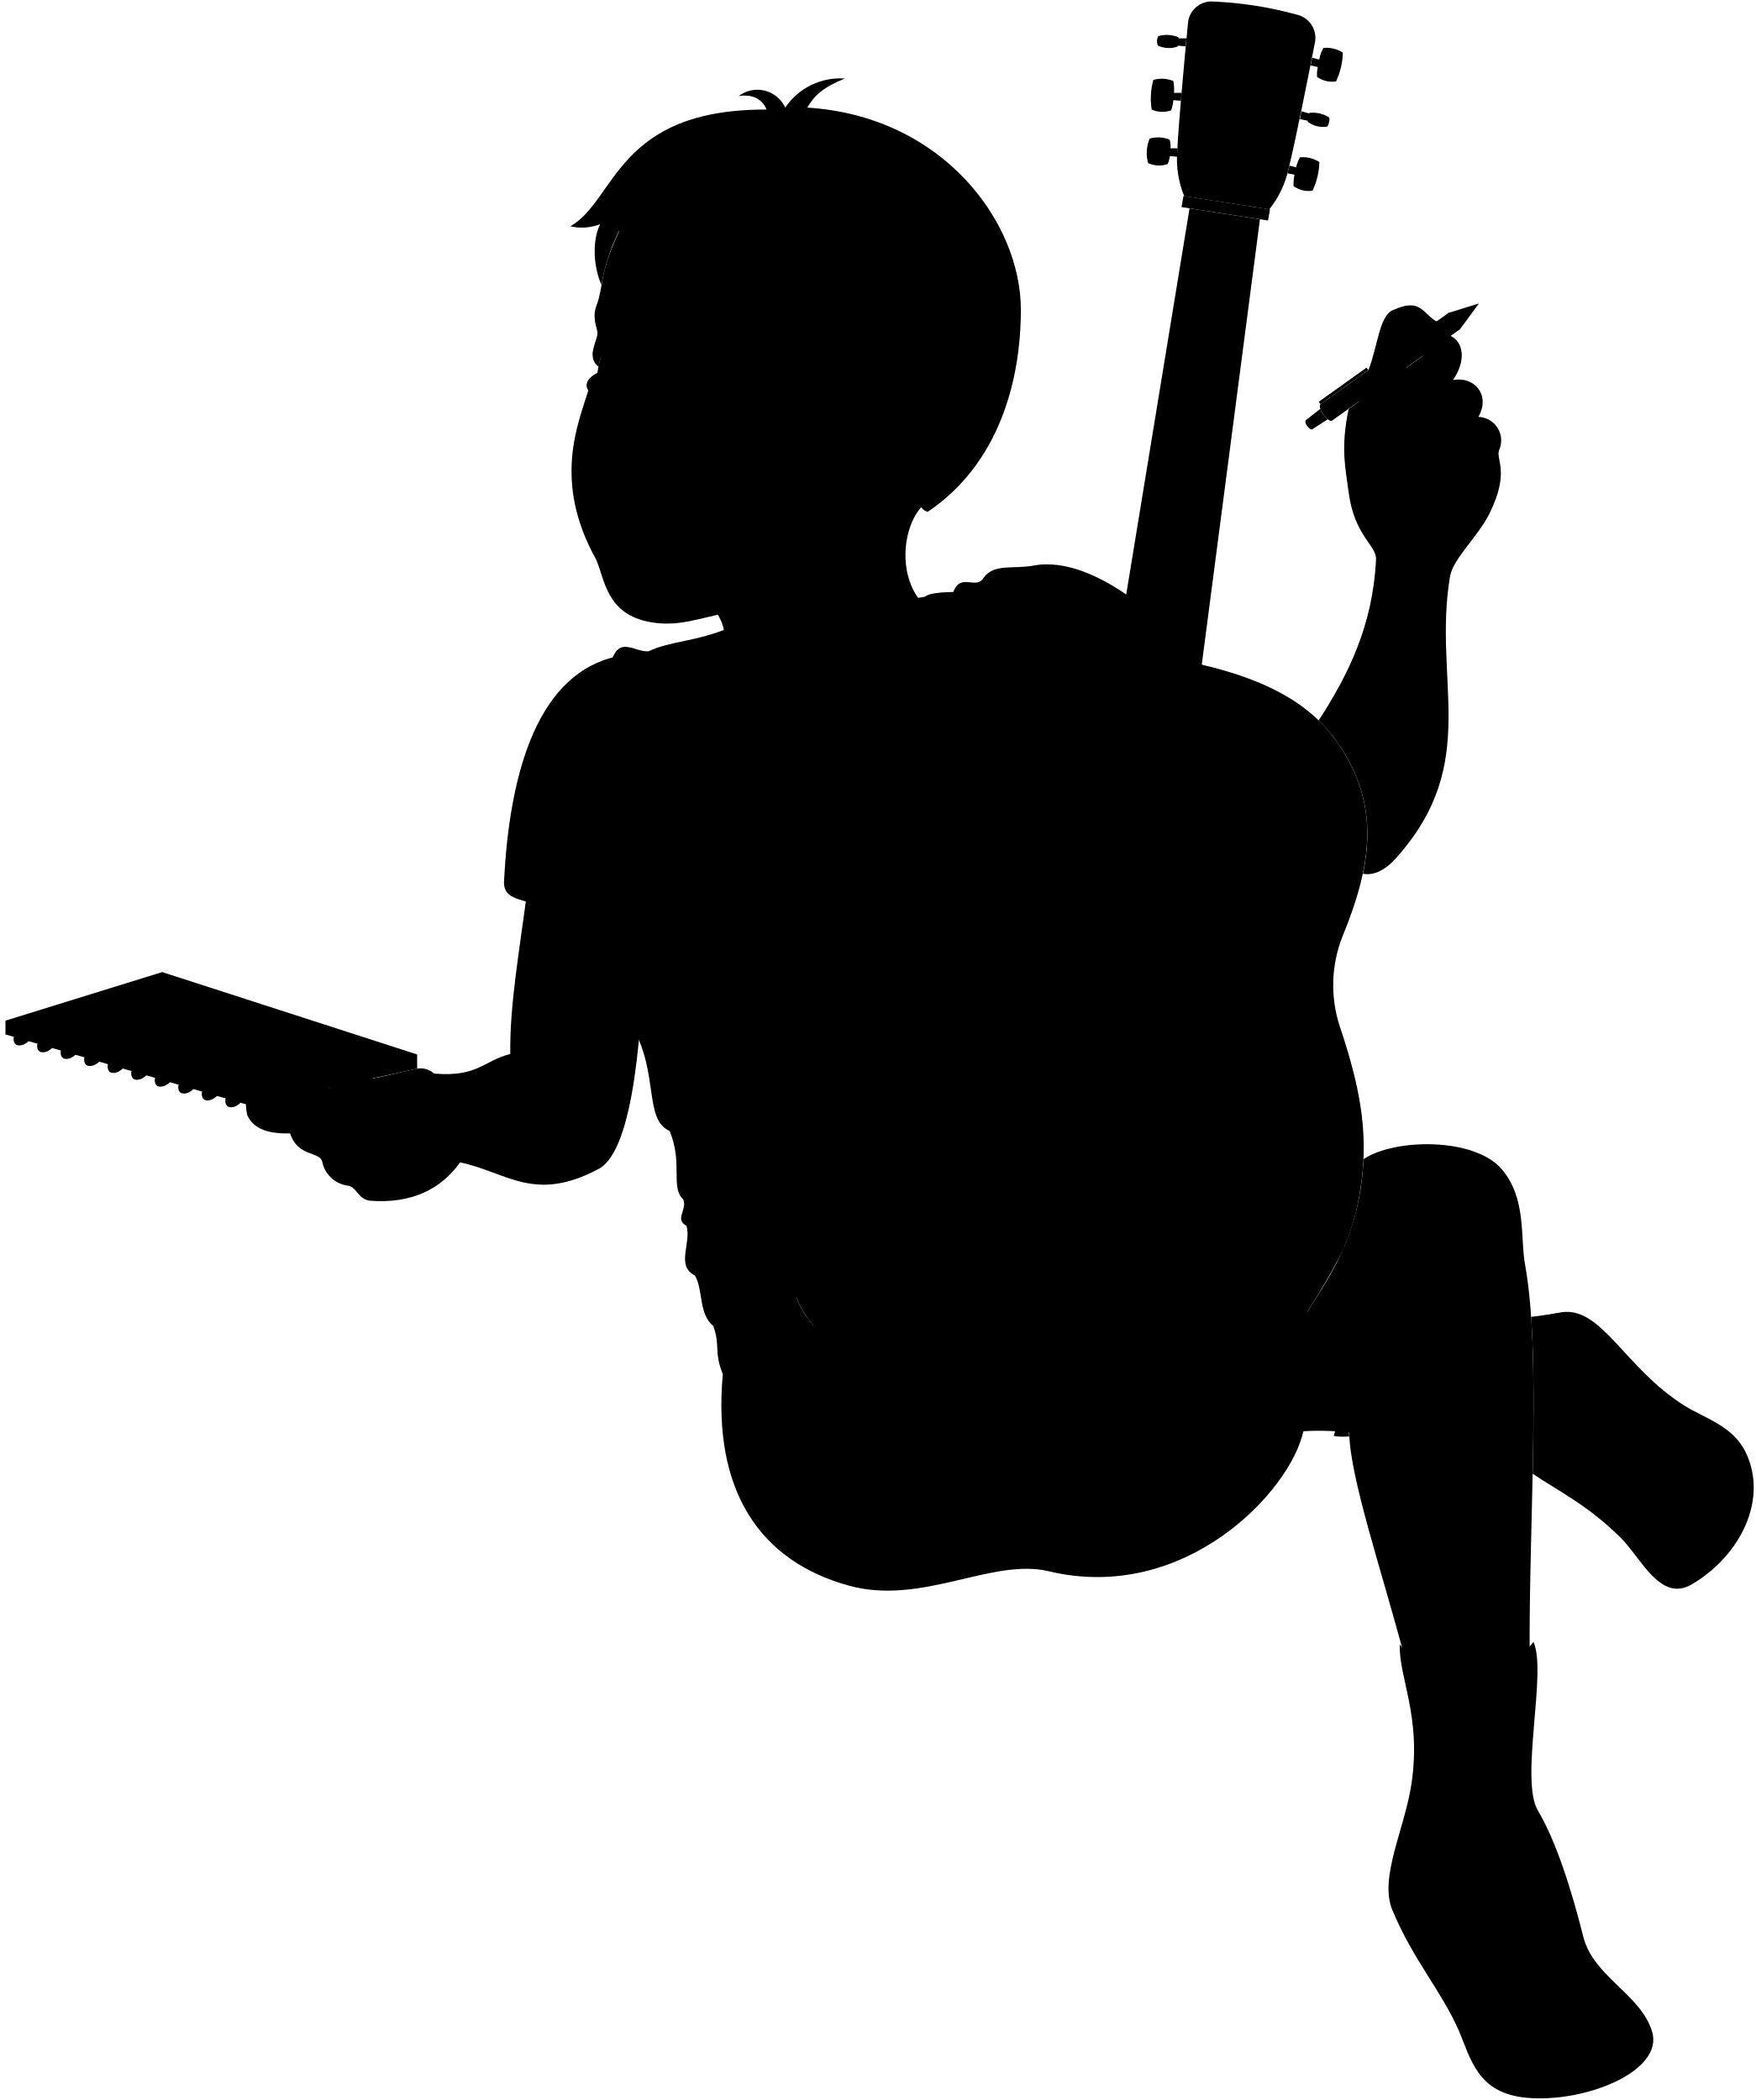
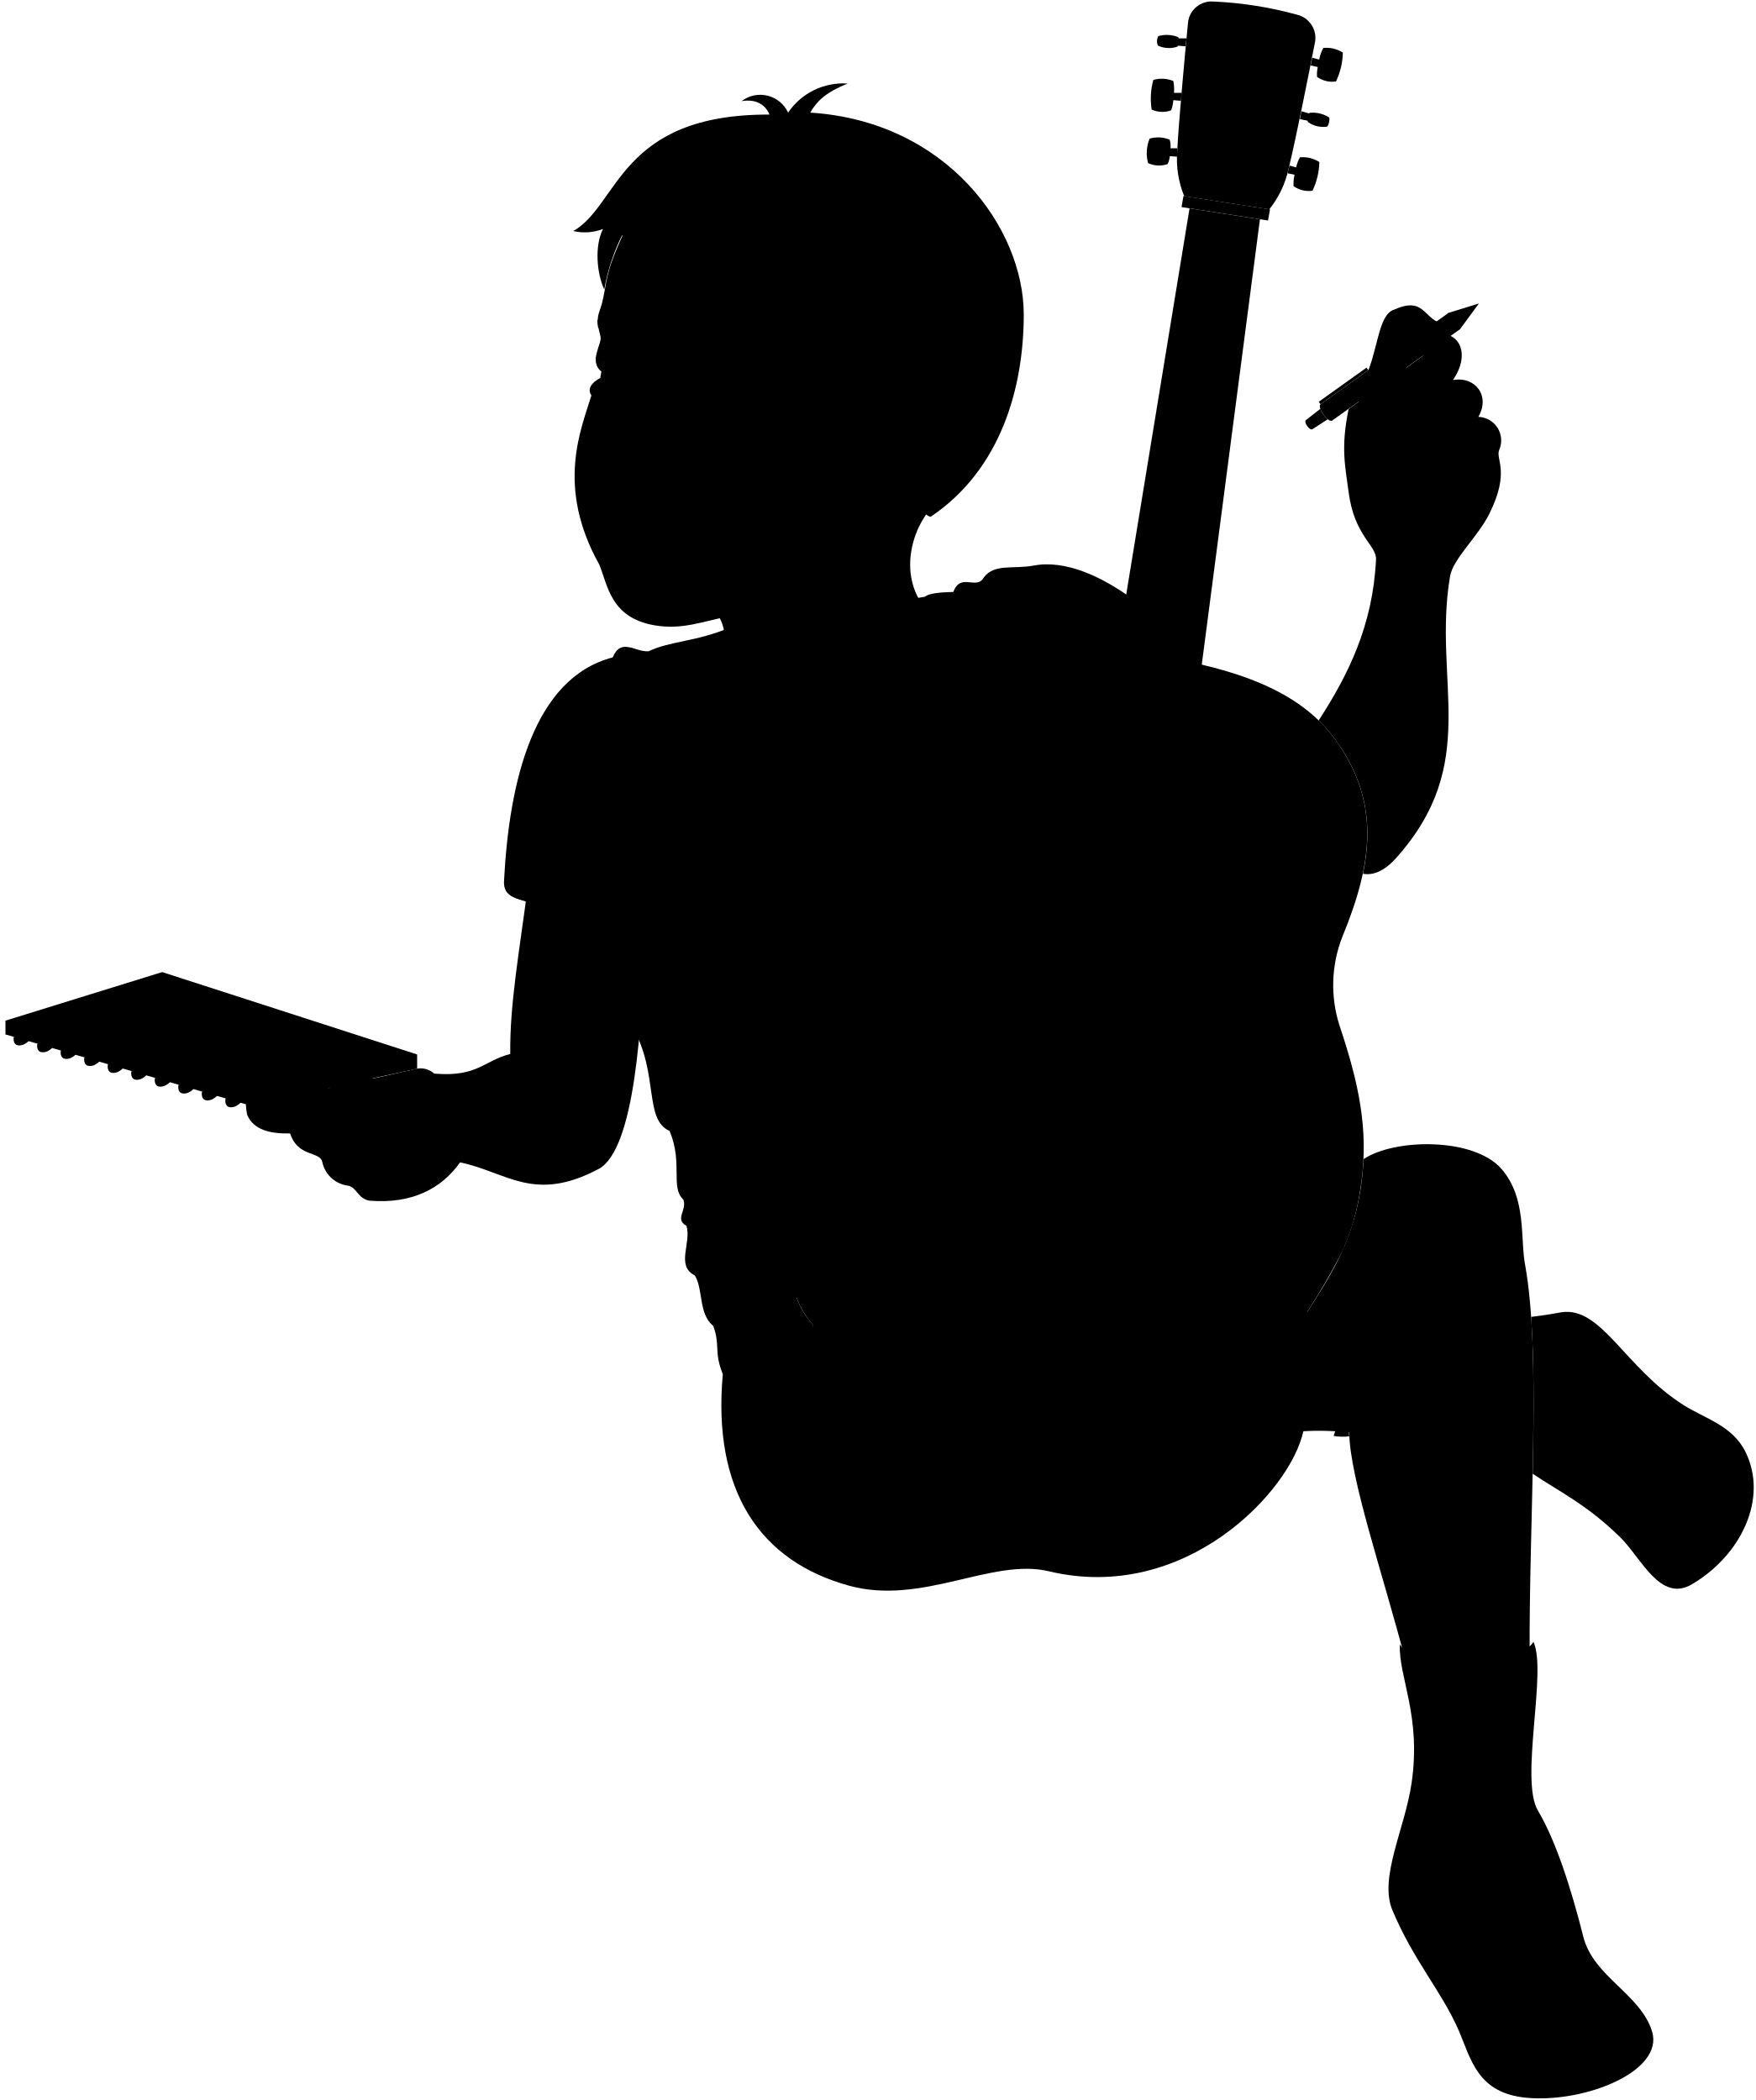
<svg viewBox="0 0 286.26 342.56">
  <g class="pencil">
    <path class="pencilBody" d="M238.11,53.7,217.26,68.6c-.64.45-2.53-2.2-1.89-2.66l20.85-14.89Z" />
    <g class="pencilMetal">
      <path d="M238.11,53.7l3.08-4.2-5,1.55C235.58,51.5,237.48,54.15,238.11,53.7Z" />
      <rect x="214.33" y="62.71" width="9.57" height="0.5" transform="translate(4.22 139.09) rotate(-35.54)" />
      <path d="M215.33,66.69,213,68.51c-.46.32.6,1.82,1.06,1.49l2.48-1.61A4.21,4.21,0,0,1,215.33,66.69Z" />
    </g>
  </g>
  <g class="sketchbook">
    <polygon class="sketchPaperMedium" points="0.89 168.74 0.89 166.49 26.45 158.57 68.03 172.01 68.03 174.32 0.89 168.74" />
    <polygon class="sketchPaperLight" points="68.03 174.32 26.5 161.17 0.89 168.74 40.69 180.31 68.03 174.32" />
    <g class="wireDisplayLine">
      <path d="M39.9,178.89c-.29.83-1.48,2-2.58,1.68-.49-.14-.67-.79-.53-1.39" />
      <path d="M36.07,177.77c-.29.83-1.49,2-2.59,1.68-.48-.14-.67-.78-.53-1.39" />
      <path d="M32.23,176.65c-.29.83-1.49,2-2.59,1.68-.48-.14-.67-.78-.52-1.38" />
      <path d="M28.39,175.52c-.28.84-1.48,2-2.58,1.69-.48-.14-.67-.78-.53-1.38" />
      <path d="M24.56,174.4c-.29.84-1.49,2-2.59,1.69-.47-.14-.66-.75-.54-1.34" />
      <path d="M20.72,173.28c-.29.83-1.48,2-2.59,1.69-.47-.14-.66-.75-.53-1.35" />
      <path d="M16.89,172.16c-.29.83-1.49,2-2.59,1.68-.47-.13-.66-.75-.54-1.34" />
      <path d="M13.05,171c-.29.83-1.49,2-2.59,1.68-.47-.13-.66-.75-.53-1.34" />
      <path d="M9.21,169.92c-.29.83-1.48,2-2.59,1.68-.46-.13-.66-.75-.53-1.34" />
      <path d="M5.38,168.8c-.29.83-1.49,2-2.59,1.68-.47-.13-.66-.75-.54-1.34" />
    </g>
  </g>
  <path class="bennettUndershirt" d="M116.32,216.29c-2.44-2-1.58-5.84-3-8.24-3.16-1.56-.51-5.34-1.37-8.09-2-1.1.17-2.58-.52-4.3-2.15-2,0-5.85-2.23-11.18-4.22-1.85-1.72-9.29-6-16.86-7.06-26.15-21.34-17.2-21-23.91.83-16.18,4.8-33.11,17.72-36.47,1.37-3.27,3.61-.86,5.85-1,3.61-1.72,7.78-1.53,13.32-3.9l31.78-5c.42-.52,2.44-.74,4.61-.78,1.21-3.27,3.79-.17,5-2.41,1.72-2.23,4.71-1.28,8.09-1.89,5.25-1,11.35,1.84,16.68,5.85C178.24,154.43,165.14,204.3,116.32,216.29Z" />
  <path class="bennettUndershirtInner" d="M85.76,147h0c.11-.77.21-1.55.31-2.33-1.62-.19-3.34,0-3.54.58C83.06,146.21,84.22,146.6,85.76,147Z" />
  <g class="guitar">
    <path class="guitarDark" d="M219.28,203.28c-2.2,4.87-6.57,11.58-9.63,16.15l-66.87,3.42c-8.33-3.61-14.06-8.07-14.06-18.25a180.81,180.81,0,0,1,2.05-20.06Z" />
    <path class="guitarLight" d="M143.75,211.64c-14.15-7.08-16.59-22.72-10.18-38.4,3.29-8.07,5.32-11.11,9.48-16.32,2.52-3.16,4.21-8.58,3.76-14.25-1-12.88,1.87-28.19,13-33.44,7.49-3.53,15.53-4.46,29.25-2.18,12.55,2.08,22.86,5.59,28.61,13.46,7.54,10.29,6.2,20.25,1.29,32.2a21.6,21.6,0,0,0-.5,14.59c3.17,9.46,4.71,16.84,3.58,25.47-1.37,10.47-5.71,19.72-18.25,25.14Z" />
    <path class="pickGuard" d="M212.05,161.93c-.73-10.5-4-17.88-9.84-21a14,14,0,0,1,.81,7.43c-1.3,7.76-9.07,13.12-18.25,13.18-1.21,3.74-2,7.59-1,11.35a7.65,7.65,0,0,0,4.49,4.89,27.27,27.27,0,0,0,15,2.46,8.23,8.23,0,0,0,6.53-5.16A28.3,28.3,0,0,0,212.05,161.93Z" />
    <ellipse class="rosette" cx="183.28" cy="145.07" rx="16.37" ry="20.01" transform="translate(9.96 301.91) rotate(-80.5)" />
    <ellipse class="soundHole" cx="183.33" cy="144.77" rx="11.97" ry="14.63" transform="matrix(0.16, -0.99, 0.99, 0.16, 10.3, 301.7)" />
    <path class="saddle" d="M165.3,186.27a195,195,0,0,0,23.44,4,2.11,2.11,0,0,1,2.65-1.88c1.64.21,6.61.53,6.61.53l1-5.34-40.66-6.89-.82,5.68s4.52,1.19,6,1.52A1.89,1.89,0,0,1,165.3,186.27Z" />
    <g class="pegPin">
      <circle cx="171.86" cy="183.92" r="1.17" />
      <circle cx="174.17" cy="184.23" r="1.17" />
      <circle cx="176.49" cy="184.54" r="1.17" />
      <circle cx="178.8" cy="184.85" r="1.17" />
      <circle cx="181.11" cy="185.15" r="1.17" />
      <circle cx="183.43" cy="185.46" r="1.17" />
    </g>
    <g class="bridgeNut">
      <polygon points="193.01 31.97 207.12 34.16 206.8 35.97 192.69 33.78 193.01 31.97" />
      <path d="M185.49,184.53l-15.18-2.05a.76.76,0,1,1,.21-1.51L185.73,183A.76.76,0,1,1,185.49,184.53Z" />
    </g>
    <polygon class="guitarNeck" points="205.48 35.77 194 33.99 178.78 126.8 193.27 129.26 205.48 35.77" />
    <path class="headstock" d="M211.5,2.39A61.08,61.08,0,0,0,197.89.25a3.85,3.85,0,0,0-4.13,3.34c-.56,5.79-1.57,16.65-1.77,21.13A15.87,15.87,0,0,0,193.13,32L207,34.15a15.89,15.89,0,0,0,3.15-6.63c1.08-4.34,3.21-15,4.33-20.75A3.89,3.89,0,0,0,211.5,2.39Z" />
    <g class="tuningKey">
      <circle cx="206.36" cy="26.75" r="1.66" />
      <circle cx="208.02" cy="17.85" r="1.66" />
      <circle cx="209.68" cy="8.95" r="1.66" />
      <circle cx="195.81" cy="25.05" r="1.66" />
      <circle cx="196.76" cy="16.05" r="1.66" />
      <circle cx="197.7" cy="7.05" r="1.66" />
      <path d="M192,24.72l0-.53-1.11,0a3.41,3.41,0,0,0-.14-1.41,4.94,4.94,0,0,0-3.26-.17,6.14,6.14,0,0,0-.25,4,4.32,4.32,0,0,0,3.18.16,3.78,3.78,0,0,0,.36-1.3l1.17.09C192,25.24,192,25,192,24.72Z" />
      <path d="M192.7,15.15l-1.24,0a6.61,6.61,0,0,0-.11-1.94,4.94,4.94,0,0,0-3.26-.17,11.5,11.5,0,0,0-.27,4.83A4.22,4.22,0,0,0,191,18a6.56,6.56,0,0,0,.36-1.66l1.23.1C192.63,16,192.66,15.58,192.7,15.15Z" />
      <path d="M192.12,7.45l1.26.11c0-.45.08-.88.12-1.3l-1.25,0a.53.53,0,0,0-.09-.2,5,5,0,0,0-3.26-.17,1.8,1.8,0,0,0-.06,1.55,4.27,4.27,0,0,0,3.18.17A.49.49,0,0,0,192.12,7.45Z" />
      <path d="M215.17,26.43a5,5,0,0,0-3.17-.77,6,6,0,0,0-.62,1.65L210.3,27l-.12.5-.21.76,1.15.24a7,7,0,0,0-.16,1.86,4.19,4.19,0,0,0,3.09.75A11.36,11.36,0,0,0,215.17,26.43Z" />
      <path d="M216.77,19.16a5,5,0,0,0-3.18-.76.47.47,0,0,0-.1.1l-1.26-.35L212,19.43l1.25.26a.48.48,0,0,0,.08.23,4.26,4.26,0,0,0,3.09.74C216.67,20.53,216.91,19.49,216.77,19.16Z" />
      <path d="M219,8.58a5,5,0,0,0-3.18-.76,6.62,6.62,0,0,0-.68,1.9L214,9.41c-.08.41-.17.84-.25,1.27l1.16.25a6,6,0,0,0-.12,1.61,4.26,4.26,0,0,0,3.09.75A11.54,11.54,0,0,0,219,8.58Z" />
    </g>
  </g>
  <g class="eye">
-     <path class="sclera" d="M97.51,66.08c49.52,9.82,52-2.44,2.43-12.25C97.88,56.94,96.63,62.32,97.51,66.08Z" />
+     <path class="sclera" d="M98,66.9c49.51,9.81,51.94-2.45,2.42-12.26C98.35,57.75,97.11,63.14,98,66.9Z" />
    <g class="irisDarkBrown">
-       <ellipse cx="118.12" cy="64.77" rx="3.47" ry="2.38" transform="translate(28.74 165.56) rotate(-77.17)" />
-       <ellipse cx="99.37" cy="61.16" rx="3.47" ry="1.83" transform="translate(17.67 144.47) rotate(-77.17)" />
+       <ellipse cx="118.6" cy="65.58" rx="3.47" ry="2.38" transform="translate(28.32 166.66) rotate(-77.17)" />
+       <ellipse cx="99.84" cy="61.98" rx="3.47" ry="1.83" transform="translate(17.24 145.56) rotate(-77.17)" />
    </g>
    <g class="pupil">
-       <ellipse cx="117.6" cy="64.65" rx="1.35" ry="0.92" transform="translate(28.45 164.96) rotate(-77.17)" />
-       <ellipse cx="98.85" cy="61.04" rx="1.35" ry="0.71" transform="translate(17.38 143.87) rotate(-77.17)" />
+       <ellipse cx="118.08" cy="65.47" rx="1.35" ry="0.92" transform="translate(28.03 166.06) rotate(-77.17)" />
+       <ellipse cx="99.32" cy="61.86" rx="1.35" ry="0.71" transform="translate(16.95 144.97) rotate(-77.17)" />
    </g>
  </g>
  <g class="skinEastAsian">
    <path d="M70.81,175.13c7.13.59,8-2.08,12.41-3.2-.12-7.94,1.49-16.81,2.85-27.23,4.52-.45,17.62,4.09,19.06,7.32-.33,14.94-1.6,35.54-7.51,38.67-10.56,5.59-14.89.53-22.59-1.08-3,4.25-7.79,6.81-14.77,6.25-2-.34-2.08-2.37-3.71-2.48a4.9,4.9,0,0,1-4-3.88c-.42-1.73-4-.73-5.23-4.61-3.28.07-5.93-.57-7-3-.61-2.87.17-4,1.35-4.33,6.19-2,10.11-.92,12-.05,1.33-1.08,4.53-1.83,7.24-1.58L68,174.32A3.32,3.32,0,0,1,70.81,175.13Z" />
-     <path d="M152.49,81.16c-4.63,1.59-6.71,11-2.67,16.5,11.27,10.91-36.66,25.24-31.78,5-2.1-9.47-20.53-9-17.64-8.7" />
+     <path d="M153.21,81.74c-3.18,2-6.82,9.65-3.39,15.92,11.27,10.91-36.66,25.24-31.78,5-2.1-9.47-20.53-9-17.64-8.7" />
    <path d="M244.49,73.42A3.85,3.85,0,0,0,241.1,68c2-3.46-.54-6.67-4.15-6,2.21-3.19,1.72-6.19-.37-7.21C235,54,233.09,56.25,232,58.1L229.33,60a5.3,5.3,0,0,0,.13-4.09c2.78,1.36,6.47-.71,5.54-3.16-2.89-.94-2.81-4.4-7.64-2.24-2.41.74-2.59,5.77-4.2,9.9a7.46,7.46,0,0,0-1.58,5.13l-1.64,1.18c-1.3,6.34-.56,9.27,0,13.55.93,7.2,4.61,8.72,4.47,11-.51,10.74-4.54,18.84-9.36,26.26a23,23,0,0,1,2.64,3c5.29,7.23,6.21,14.29,4.59,22,1.6.3,3.45-.37,5.42-2.58,13.92-15.58,5.91-28.81,8.78-45.93.51-2.92,4.55-6.45,6.44-10.26C246.31,76.88,243.89,74.94,244.49,73.42Z" />
    <path d="M132.66,216.22a105,105,0,0,1,18.61-16.67c4.44-3,14.2,0,20.45.8,12.42,1.52,26.41,7,41.49,13.65,3.78-6.05,8.57-12.62,9.17-24.92,5.05-3.38,18-3.59,22.51,1.62,4.14,4.8,3,11.28,3.84,15.66,2.64,14.61.62,41.35.73,63.62-6.84,3-13.66,3.45-20.42.25-3.58-13.66-8.92-29.22-9-36.55a42.62,42.62,0,0,0-7.47-.21C198.58,272.84,100.65,255.13,132.66,216.22Z" />
-     <path d="M135.88,90.75c-2.8,3.89-11.34,8.1-16.77,9.09-5.21,1-8.37,2.45-13,1.65-7.23-1.26-7.45-6.95-8.9-10.24-7.12-12.76-2.9-22.16-1.26-27.57-.73-1,0-2.12,1.46-2.85.84,2.34,3.6,2.67,6,1.77.44-.17,1.55.33,1.24-.6-1.29-2.89-3.53-5.06-6.63-3.8-.15.51-.29,1-.4,1.62-2.23-1.65.11-4.59-.21-5.76-.91-3.36-.19-3.64.27-5.49.81-3.26.39-4.6,3.36-11C131.39,13,183.35,69.84,150,82.27c-1.91,1.58-4.19,5.64-7.5,1.38M115.58,65c2.74,1.91,8.32,2.23,10.94.17-1.8-1.46-4.58-3.8-7.32-3.66a5.75,5.75,0,0,0-4.33,2.84C114.39,65.1,115.28,64.79,115.58,65Z" />
+     <path d="M136.49,91.26c-2.8,3.89-11.33,8.1-16.77,9.09-5.21,1-8.37,2.45-13,1.65-7.23-1.26-7.6-6.64-9-9.93-7.13-12.77-2.9-22.16-1.27-27.57-.72-1,0-2.12,1.47-2.85.84,2.33,3.6,2.67,6,1.77.45-.17,1.56.33,1.24-.61-1.28-2.89-3.53-5.05-6.63-3.8-.14.51-.28,1.05-.4,1.63-2.23-1.66.12-4.59-.2-5.76-.92-3.36-.19-3.64.27-5.5.81-3.25.38-4.6,3.36-11,30.37-24.56,82.32,32.29,48.95,44.72-1.91,1.57-4.19,5.63-7.5,1.38M116.06,65.82c2.73,1.91,8.31,2.23,10.94.16-1.8-1.45-4.59-3.79-7.32-3.65a5.72,5.72,0,0,0-4.33,2.84C114.86,65.91,115.75,65.61,116.06,65.82Z" />
  </g>
  <g class="skinOverlapLine">
    <path d="M213.21,214a18.2,18.2,0,0,0,4.32,1" />
    <path d="M171,231.83a42.7,42.7,0,0,1-11.42-3.77" />
    <path d="M175.48,232.67c10.78,1.87,24,.7,37.07.8" />
    <path d="M220.13,210.56a106,106,0,0,0-.11,23.12" />
    <path d="M47.32,184.89a5.77,5.77,0,0,1-.36-1.43c6-.28,9.08-3.46,6.7-6" />
    <path d="M57.06,190.65c4-5.47,5.58-4.49,9.67-6.51,2.59.21,4,4.69-1.77,6.51a5,5,0,0,1-1.53,2.18" />
    <path d="M53.26,187a12.08,12.08,0,0,1,3.21-3.79c2.71-2,4.13-1.71,7-2.9,3.27-1.37,4.57,2.73,3.27,3.88" />
    <path d="M60.9,175.89a2.62,2.62,0,0,1,1.8,4.66" />
    <path d="M223.16,60.38c2.15-2.61,3.42-6.83,6.3-4.5A7.14,7.14,0,0,1,227,53.6" />
    <path d="M221.58,65.51c-.16,2.51-.93,4.34-.93,7.46" />
    <path d="M237,62c-1.89,3.59-4.33,7-5.06,8.5-3.7,1.83-6.34-2.58-2.34-7.93A33.83,33.83,0,0,1,232,58.1" />
    <path d="M229.33,60a10.7,10.7,0,0,1-2.15,4.09,16.76,16.76,0,0,1,0,7.49" />
    <path d="M241.1,68c-2.68,4.26-6,7.59-7.26,10-3.39,2.34-6-1.65-2-7.49" />
    <path d="M233.84,78c-.78,2.78,3.41,3.89,5.88-.85a11.73,11.73,0,0,0,2.63-1.72" />
  </g>
  <g class="skinFoldLine">
    <path d="M83.22,171.93a11,11,0,0,1,12.25,5.28" />
-     <path d="M147.63,70.78c3.93-9.43,12.1-1.09,5.34,5.56" />
-     <path d="M148,73.13c3,1.83-3,4.52-1.2,5.67,1.18.72.5-1.22,3.22-2.73,3.92-2.18,1.33-6.63-.22-4.58" />
+     <path d="M148.11,71.6c3.92-9.43,12.1-1.09,5.34,5.56" />
+     <path d="M148.49,73.94c3,1.84-3.06,4.53-1.2,5.67,1.17.73.49-1.21,3.21-2.72,3.93-2.18,1.33-6.63-.21-4.58" />
  </g>
  <g class="skinCreaseLine">
    <path d="M71.42,176c2.26,2.8,1.16,4.34,1.49,6.07.47,2.37,2.61,2.72,2.26,5.79" />
    <path d="M71.89,182.54a5.68,5.68,0,0,1-4.66.72" />
    <path d="M234.47,83.71a7.24,7.24,0,0,0,0-3.64" />
    <path d="M239.79,80.4a5.38,5.38,0,0,1-2-.8" />
  </g>
  <g class="sockWhite">
    <path d="M250.08,267.81c-2.48,4.35-19.77,4.35-21.79.41-.2,5.45,3.53,11.58,1.92,22.64-1.08,7.44-5.36,15.43-3.13,20.73,3.45,8.24,8,13.18,10.81,19.61,2,4.61,3,10.27,11.12,11,9.47.86,22.41-4.33,20.42-10.82-1.87-6.11-9.58-8.92-11.22-15.47-1.95-7.8-4.51-15.74-7.38-20.52C247.8,290.36,252.35,272.66,250.08,267.81Z" />
    <path d="M217.35,214.54c1.93,4.53,1.93,14.86.15,19.7a9.9,9.9,0,0,0,2.54.07,111.14,111.14,0,0,1-.29-19.77A11.87,11.87,0,0,0,217.35,214.54Z" />
    <path d="M284.7,236.91c-2.12-4.37-6.68-5.51-10.15-7.72-9.59-6.08-13.37-16.11-19.9-15.13-1.71.32-3.35.57-4.94.76.5,7.37.44,16.26.25,25.58,4.28,2.9,8.81,5,14.23,10.32,3.44,3.34,6.55,10.77,11.73,7.72C284,253.68,288.36,244.43,284.7,236.91Z" />
  </g>
  <path class="bennettUnderwear" d="M212.55,233.47c-3.73,8.69-13.72,17.63-22.23,16.19-4.73-.8-13.32-8.29-14.84-17-1.6-.29-3.09-.57-4.44-.84-.5,9-12.31,21.23-20.24,20.74-7.24-.55-14.13-7.07-16.36-15.81-1.78-.16-3.12.56-5.14.7a20.68,20.68,0,0,1,3.19-5.83c-2.07-6.17-3.09-11.86.17-15.41a13.48,13.48,0,0,1-1-1.26c-2.77-2-12.59,4.95-13.78,9.2-1.72,19.07,6.06,30.52,20.58,34.51,11.92,3.28,23.31-4.57,32.58-2.35C193.31,261.64,210.51,243.17,212.55,233.47Z" />
  <path class="bennettWaistband" d="M129.26,209.56c-5.23,1.36-10,3.66-12.94,6.73,1.19,3.21.06,4.15,1.56,7.87,2.14-1.88,3.7-3.32,6-3.06,1.46-2.24,4.82-5.62,7.76-6.14h0A15.37,15.37,0,0,1,129.26,209.56Z" />
  <g class="clothesOverlapLine">
    <path d="M104.63,136.87c.2,5.38,1.65,11.31.5,15.15" />
    <path d="M164.59,250.85c5.11-5,7.25-11.53,7.46-18.82" />
    <path d="M132.66,216.22c-4.4,1.67-9.65,9.82-10,19.73" />
  </g>
  <g class="clothesFoldLine">
    <path d="M100,107.24a5.21,5.21,0,0,1,3.78,3.17" />
    <path d="M102.84,105.62a7.87,7.87,0,0,1,3.54,2.86" />
    <path d="M95.7,116.27c1.21,7.75,3.15,15.14,8.93,20.6a57.58,57.58,0,0,1,9.47-17.06" />
    <path d="M107.59,123.34c-2.42,4.66-3.71,9.2-3,13.53A34.35,34.35,0,0,1,100,122.46" />
    <path d="M104.9,158.05c4.19,1.49,9,1.41,14.25.52" />
    <path d="M108.39,166.73c3.13,1.22,7.25,1.37,11.89,1" />
    <path d="M104.32,168.33c6.8,3.55,16.37,2.26,26.49,0" />
    <path d="M109.24,184.48a56.28,56.28,0,0,0,13.45,4.18" />
    <path d="M118.51,178.86a22,22,0,0,0,11.74,8.59" />
    <path d="M111.28,174.84c5.15,6.75,10.57,9.84,10.29,10.69s-6.35-.49-11.49-3.94" />
    <path d="M118,194a35.93,35.93,0,0,0,11.51-.32" />
    <path d="M111.47,195.66c4.81,1.76,11.1,1.56,17.81.79" />
    <path d="M112,200a13.35,13.35,0,0,0,5.72.67" />
    <path d="M114.74,205.53a40.54,40.54,0,0,0,14-.32" />
    <path d="M113.36,208.05c4.19,1,9.18.71,3.8,3.1" />
    <path d="M128.9,207.57a17.65,17.65,0,0,0-4.91,2" />
    <path d="M131.25,140.56a34.52,34.52,0,0,0,14,1.83" />
    <path d="M120.1,140a52.3,52.3,0,0,0,23.21,7.39" />
    <path d="M160.5,94.16c.27,2.83.33,5.14-1.48,2.92" />
    <path d="M155.51,96.57a3.17,3.17,0,0,0,1.08,2.34" />
    <path d="M163.38,95.77a20.74,20.74,0,0,0,.5,8.81" />
    <path d="M172.8,98.91c.86,2.72,1.23,5.1.81,7" />
    <path d="M175.74,102.35a5.63,5.63,0,0,1,.41,3.46" />
    <path d="M166.92,250.72c-2.4,2-5.18,2.72-2.33.13" />
    <path d="M171.77,244.63c-.1,3.53.71,6.18,3.37,7" />
    <path d="M127.61,224c-2.73,7.87-3.34,15.33-.32,22.08" />
    <path d="M119.39,222.85c.32,2-1,3.24.32,4.9" />
    <path d="M123.9,221.1c-1.78,2.35-2.92,4.58-3.1,6.65" />
  </g>
-   <path class="lipMaleMedium__noStroke" d="M102.36,82.08c1.83,1.06,2.9,1.75,4.41,1,2.41,1,4,2.11,7.43,3.47-1.57,1.21-2.66,7.24-9.29,6-7.57-1.86-1.43-7.48-5-9.72C101.36,83,101.31,82,102.36,82.08Z" />
-   <path class="mouthInner" d="M106.48,84.71c-3.51.76-2.76-1.4-4.74-1.37-.32,6.76,5.59,7.41,12.46,3.26C110,86.24,108,84.37,106.48,84.71Z" />
-   <path class="tongue" d="M107.37,84.71a13.35,13.35,0,0,0-4.59,2.92c1.9,2.45,6.49,2,11.42-1C110.26,86.14,108.81,85,107.37,84.71Z" />
-   <path class="teeth" d="M110.85,85.93c-1.87-.61-3.28-1.46-4.37-1.22-3,.64-2.93-.94-4-1.28C101.79,86.24,107.25,87.63,110.85,85.93Z" />
+   <path class="lipMaleMedium__noStroke" d="M102.83,82.89c1.84,1.07,2.91,1.75,4.41,1,2.41,1,4,2.12,7.44,3.47-1.57,1.22-2.66,7.25-9.3,6-7.57-1.87-1.43-7.48-5-9.73C101.83,83.77,101.79,82.82,102.83,82.89Z" />
+   <path class="mouthInner" d="M107,85.52c-3.51.77-2.75-1.4-4.74-1.37-.32,6.77,5.59,7.41,12.47,3.26C110.5,87.05,108.5,85.18,107,85.52Z" />
+   <path class="tongue" d="M107.85,85.53a13.38,13.38,0,0,0-4.6,2.91c1.9,2.46,6.49,2,11.43-1C110.74,87,109.29,85.79,107.85,85.53Z" />
+   <path class="teeth" d="M111.32,86.74c-1.87-.61-3.28-1.46-4.37-1.22-3,.65-2.93-.94-4-1.28C102.26,87.06,107.73,88.45,111.32,86.74Z" />
  <g class="lipOverlapLine">
-     <path d="M99.49,82.57a3.51,3.51,0,0,0,2.25.77" />
-     <line x1="114.2" y1="86.6" x2="116.19" y2="86.52" />
+     <path d="M100,83.39a3.47,3.47,0,0,0,2.24.76" />
+     <line x1="114.68" y1="87.41" x2="116.67" y2="87.33" />
  </g>
  <g class="lipEdgeLine">
-     <path d="M102.36,82.08c1.83,1.06,2.9,1.75,4.41,1" />
-     <path d="M100.79,87.69c-.07,6,7.76,5.91,10.25,3.26" />
+     <path d="M102.83,82.89c1.84,1.07,2.91,1.75,4.41,1" />
+     <path d="M101.27,88.51c-.08,6,7.75,5.9,10.25,3.26" />
  </g>
-   <path class="cheekLine" d="M111.59,75c1.65.64,2.29,5.09,6.73,8.09" />
+   <path class="cheekLine" d="M112.06,75.86c1.65.64,2.29,5.09,6.73,8.08" />
  <g class="noseLine">
-     <path d="M111.59,75c1.45,1.11,1.1,3.88-.76,5" />
-     <path d="M109.52,79.5c-4.06-1.83-5.71.92-8.89-1.19-3.5-2.33,2.22-7.42,3.39-11" />
+     <path d="M112.06,75.86c1.45,1.11,1.1,3.88-.76,5" />
+     <path d="M110,80.31c-4-1.83-5.71.93-8.89-1.19-3.5-2.32,2.23-7.42,3.4-11" />
  </g>
  <g class="eyeFoldLine">
-     <path d="M97.64,64.52c1.18,1.18,3.44,1.18,4.78.72" />
-     <path d="M116.37,68.17a6.87,6.87,0,0,0,6.28,1" />
+     <path d="M98.11,65.33c1.18,1.19,3.45,1.19,4.79.72" />
+     <path d="M116.84,69a6.84,6.84,0,0,0,6.28,1" />
  </g>
  <g class="eyeCornerLine">
-     <path d="M129.12,66.14a5.62,5.62,0,0,1-2.6-1" />
-     <path d="M98,58.2a11.69,11.69,0,0,0-1,.59" />
+     <path d="M129.6,67a5.61,5.61,0,0,1-2.6-1" />
+     <path d="M98.47,59c-.37.21-.79.43-1,.6" />
  </g>
-   <path class="eyeCreaseLine" d="M103.56,58a6.11,6.11,0,0,0-7-.4" />
+   <path class="eyeCreaseLine" d="M104,58.79a6.11,6.11,0,0,0-6.94-.39" />
  <g class="eyebrowBlack">
-     <path d="M113.59,53.73c2.88,4,9.47.91,16,7.08C125.11,53.43,120.81,55.47,113.59,53.73Z" />
-     <path d="M97,51.37a7.6,7.6,0,0,0,.13,1.32c2.19-.49,4,.61,6.07-.74C101.35,51.9,98.86,50.37,97,51.37Z" />
+     <path d="M114.07,54.54c2.87,4,9.47.92,16,7.08C125.58,54.25,121.28,56.28,114.07,54.54Z" />
+     <path d="M97.43,52.19a7.65,7.65,0,0,0,.12,1.32c2.19-.49,4,.6,6.07-.75C101.83,52.72,99.34,51.18,97.43,52.19Z" />
  </g>
-   <path class="hairBlack" d="M124.78,51.05c5.67,4.83,7.75,4.82,12.51,6.16,3.84,4.72,3.4,4.49,2.44,10.29a22.42,22.42,0,0,0,6.27.61c3.12-6.82,11.29-5,11.56,1.83.24,6.17-3,7.91-7.58,12.33a2.07,2.07,0,0,0,1.3,1.23c11.55-7.75,15.21-21.22,15.21-33,0-14.09-12.54-31.53-34.83-32.95,1.14-2,2.7-3.37,6.12-4.74a10.83,10.83,0,0,0-9.72,4.74,5,5,0,0,0-7.6-1.87c2.26-.38,3.88.5,4.56,2.19-24.52-.08-24.52,14.76-32,19.05a8.3,8.3,0,0,0,4.86-.35c-1.42,2.84-1,7.26.21,9.89a32.08,32.08,0,0,1,2.92-8.9c.9,6,2.82,5.93,4.42,11.17.17-1.83,1.17-3.16,1.22-5.27-1,10.91,15.51,7.64,21,12C127.24,53.89,125.32,52.48,124.78,51.05Z" />
+   <path class="hairBlack" d="M125.25,51.86c5.68,4.83,7.76,4.83,12.52,6.16,3.83,4.72,3.39,4.49,2.44,10.3a22.32,22.32,0,0,0,6.26.6c3.12-6.81,11.3-5,11.57,1.84.24,6.17-3,7.9-7.59,12.33a2.09,2.09,0,0,0,1.31,1.22c11.55-7.74,15.2-21.22,15.2-33,0-14.08-12.54-31.53-34.82-32.94,1.14-2,2.7-3.37,6.11-4.74a10.83,10.83,0,0,0-9.72,4.74,5,5,0,0,0-7.59-1.87c2.25-.39,3.87.5,4.55,2.19-24.52-.09-24.51,14.76-32,19a8.27,8.27,0,0,0,4.85-.34c-1.42,2.84-1,7.26.21,9.88a32.41,32.41,0,0,1,2.93-8.9c.9,6,2.82,5.94,4.41,11.18.17-1.83,1.17-3.16,1.23-5.27-1,10.91,15.51,7.64,21,12C127.71,54.71,125.8,53.29,125.25,51.86Z" />
  <g class="hairOverlapLine">
-     <path d="M137.29,57.21a28.52,28.52,0,0,1,5.65,2.38,31.54,31.54,0,0,0-3-4.08" />
-     <path d="M101,37.56a10.54,10.54,0,0,1,.37-3.89" />
+     <path d="M137.77,58a28.52,28.52,0,0,1,5.65,2.38,34,34,0,0,0-3-4.08" />
+     <path d="M101.5,38.37a10.36,10.36,0,0,1,.37-3.89" />
  </g>
</svg>
